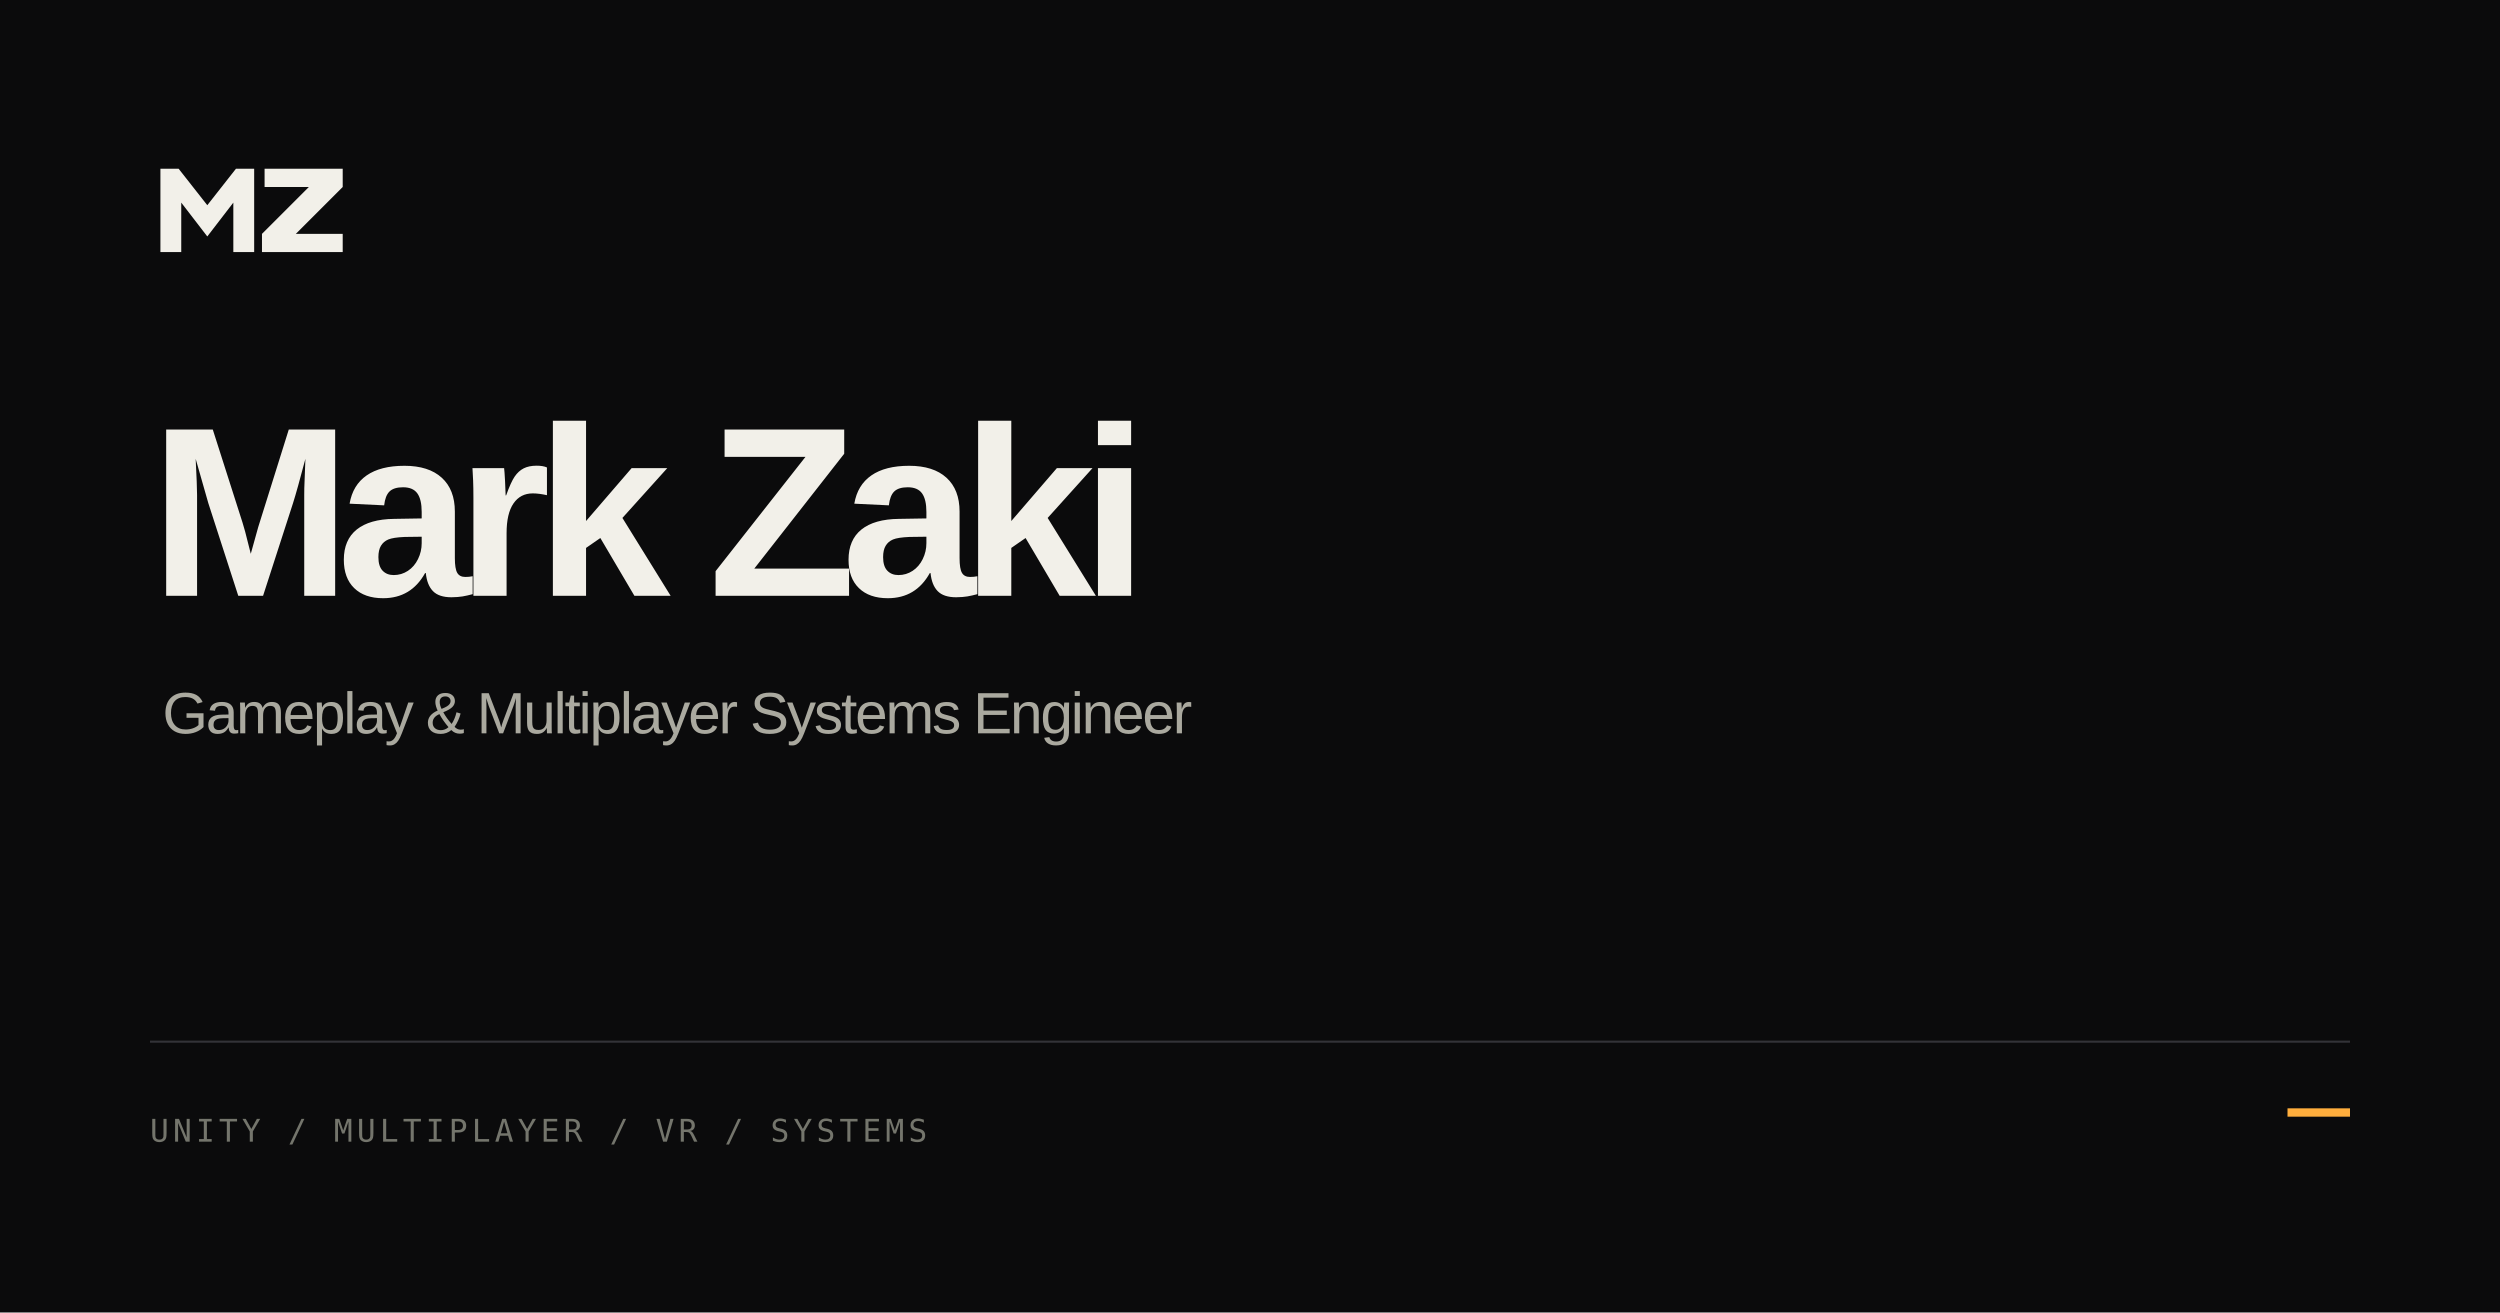
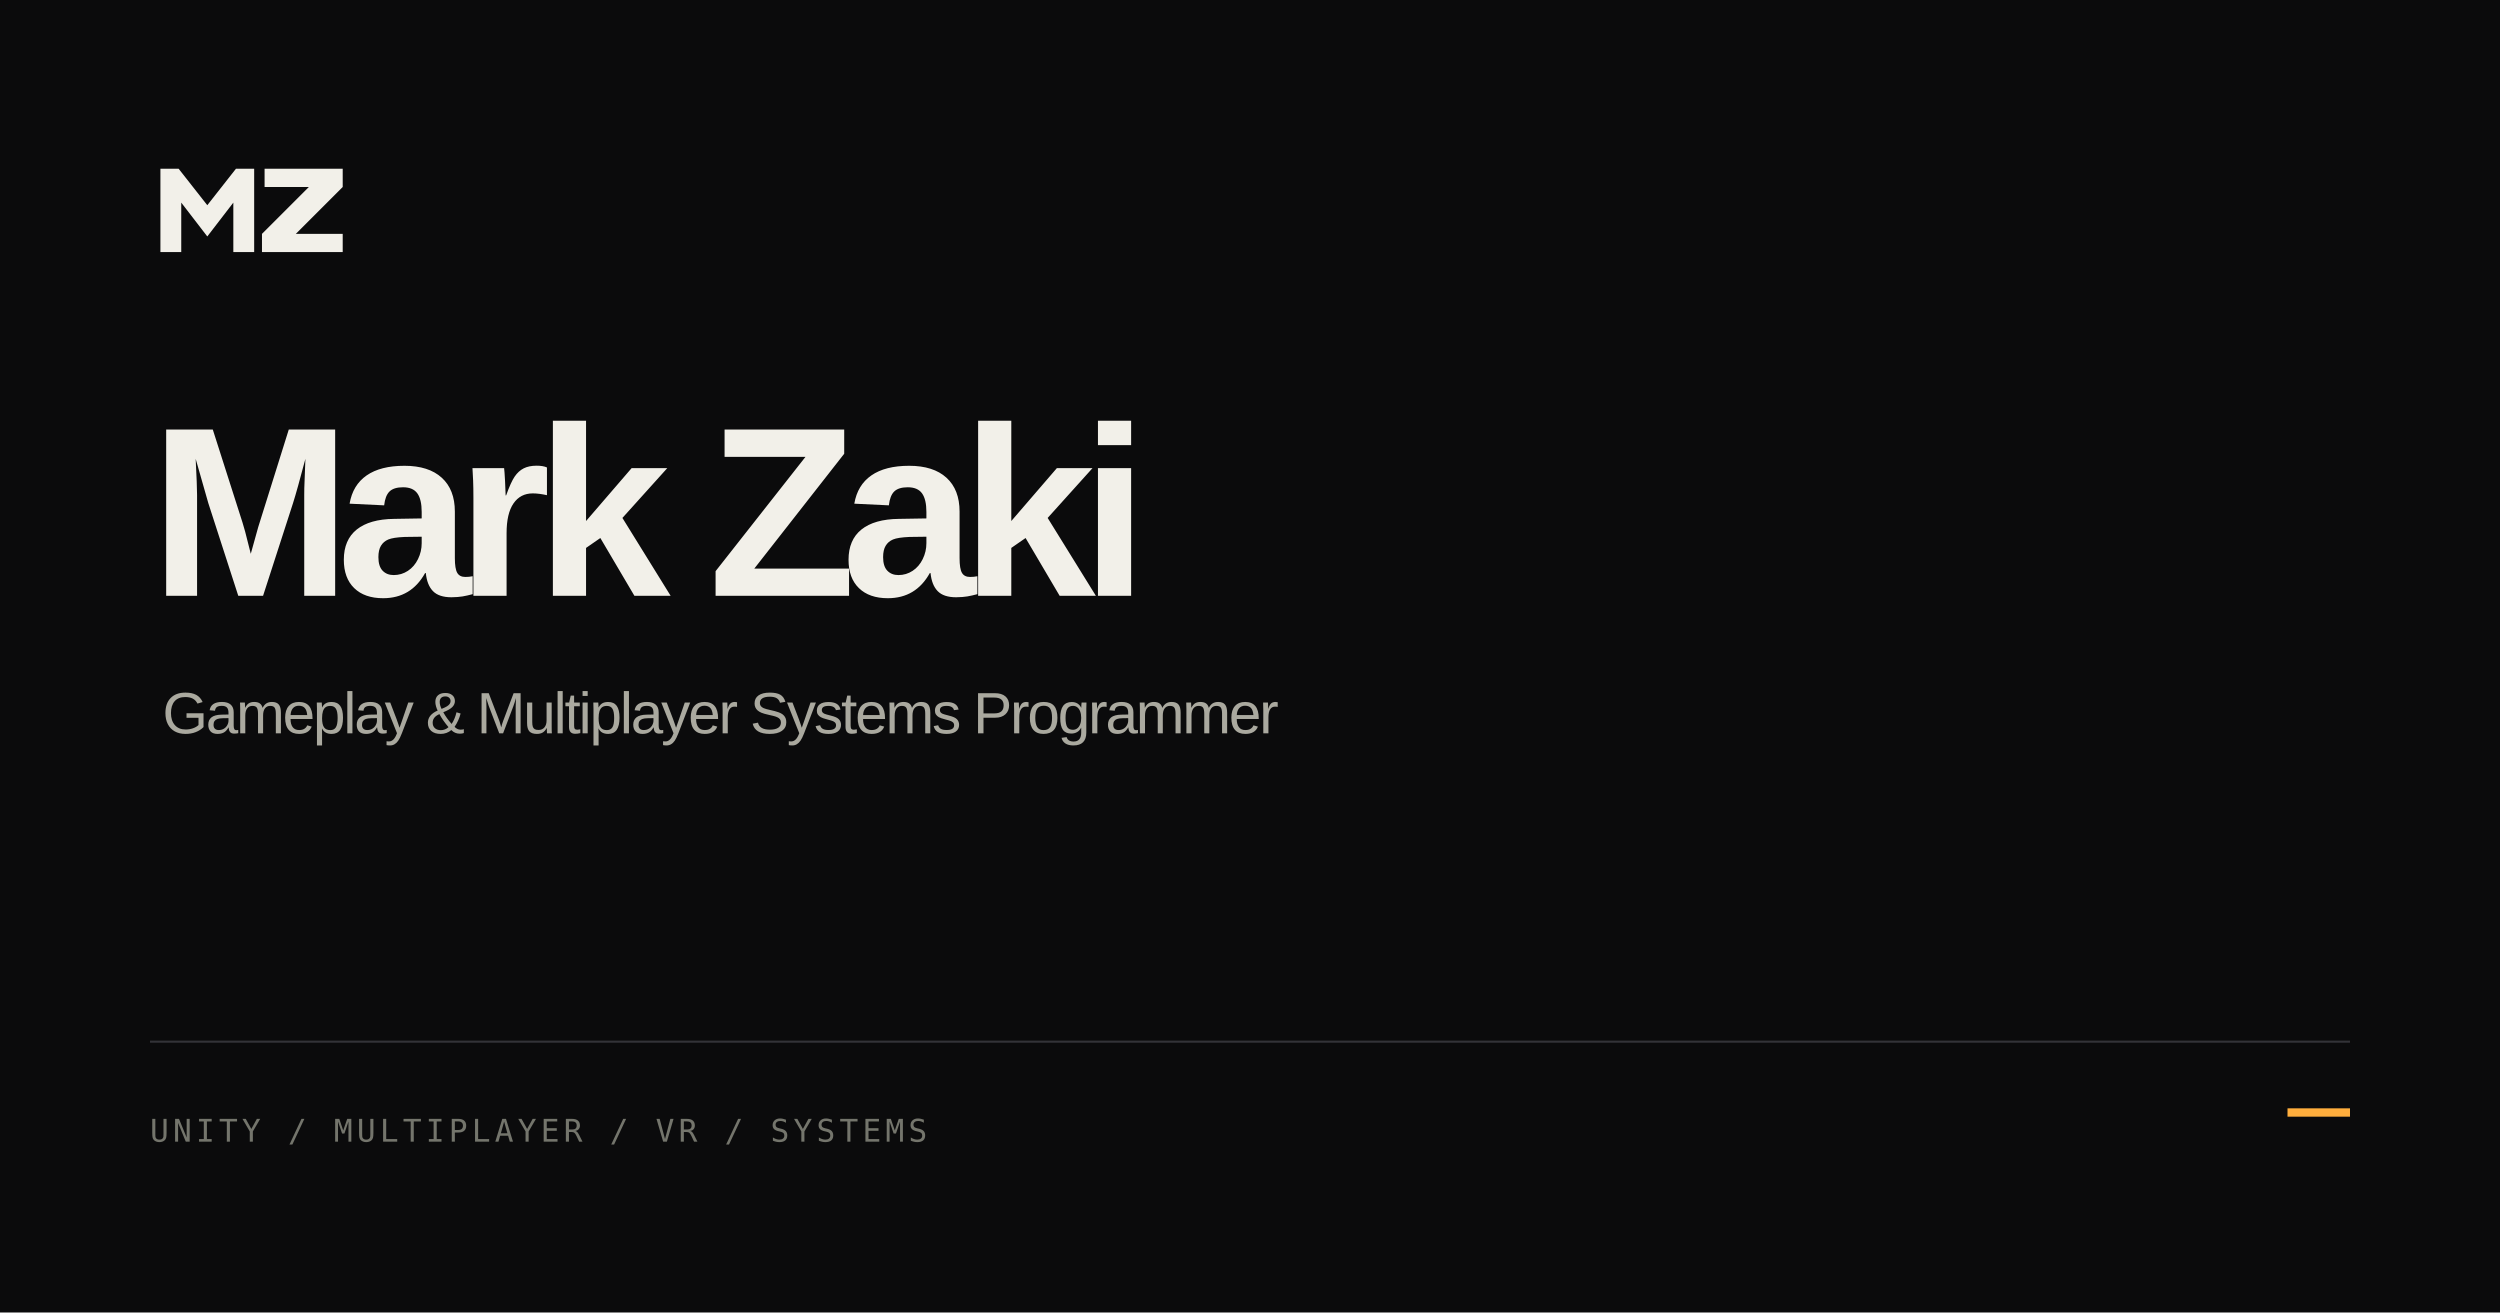
<svg xmlns="http://www.w3.org/2000/svg" viewBox="0 0 1200 630" width="1200" height="630">
  <rect width="1200" height="630" fill="#0b0b0c" />
  <g transform="translate(72 66) scale(1.25)">
    <path d="M4 44V12h7l11 14 11-14h7v32h-8V25L22 38 12 25v19H4Z" fill="#f2f0e9" />
    <path d="M44 12h30v7L56 37h18v7H43v-7l18-18H44v-7Z" fill="#f2f0e9" />
  </g>
  <text x="72" y="286" font-family="Arial, Helvetica, sans-serif" font-size="116" font-weight="700" letter-spacing="-7" fill="#f2f0e9">Mark Zaki</text>
-   <text x="78" y="352" font-family="Arial, Helvetica, sans-serif" font-size="28" font-weight="400" letter-spacing="-1" fill="#aaa99f">Gameplay &amp; Multiplayer Systems Engineer</text>
+   <text x="78" y="352" font-family="Arial, Helvetica, sans-serif" font-size="28" font-weight="400" letter-spacing="-1" fill="#aaa99f">Gameplay &amp; Multiplayer Systems Programmer</text>
  <path d="M72 500H1128" stroke="#333338" />
  <text x="72" y="548" font-family="Consolas, monospace" font-size="15" letter-spacing="2" fill="#74756c">UNITY / MULTIPLAYER / VR / SYSTEMS</text>
  <rect x="1098" y="532" width="30" height="4" fill="#ffae3d" />
</svg>
